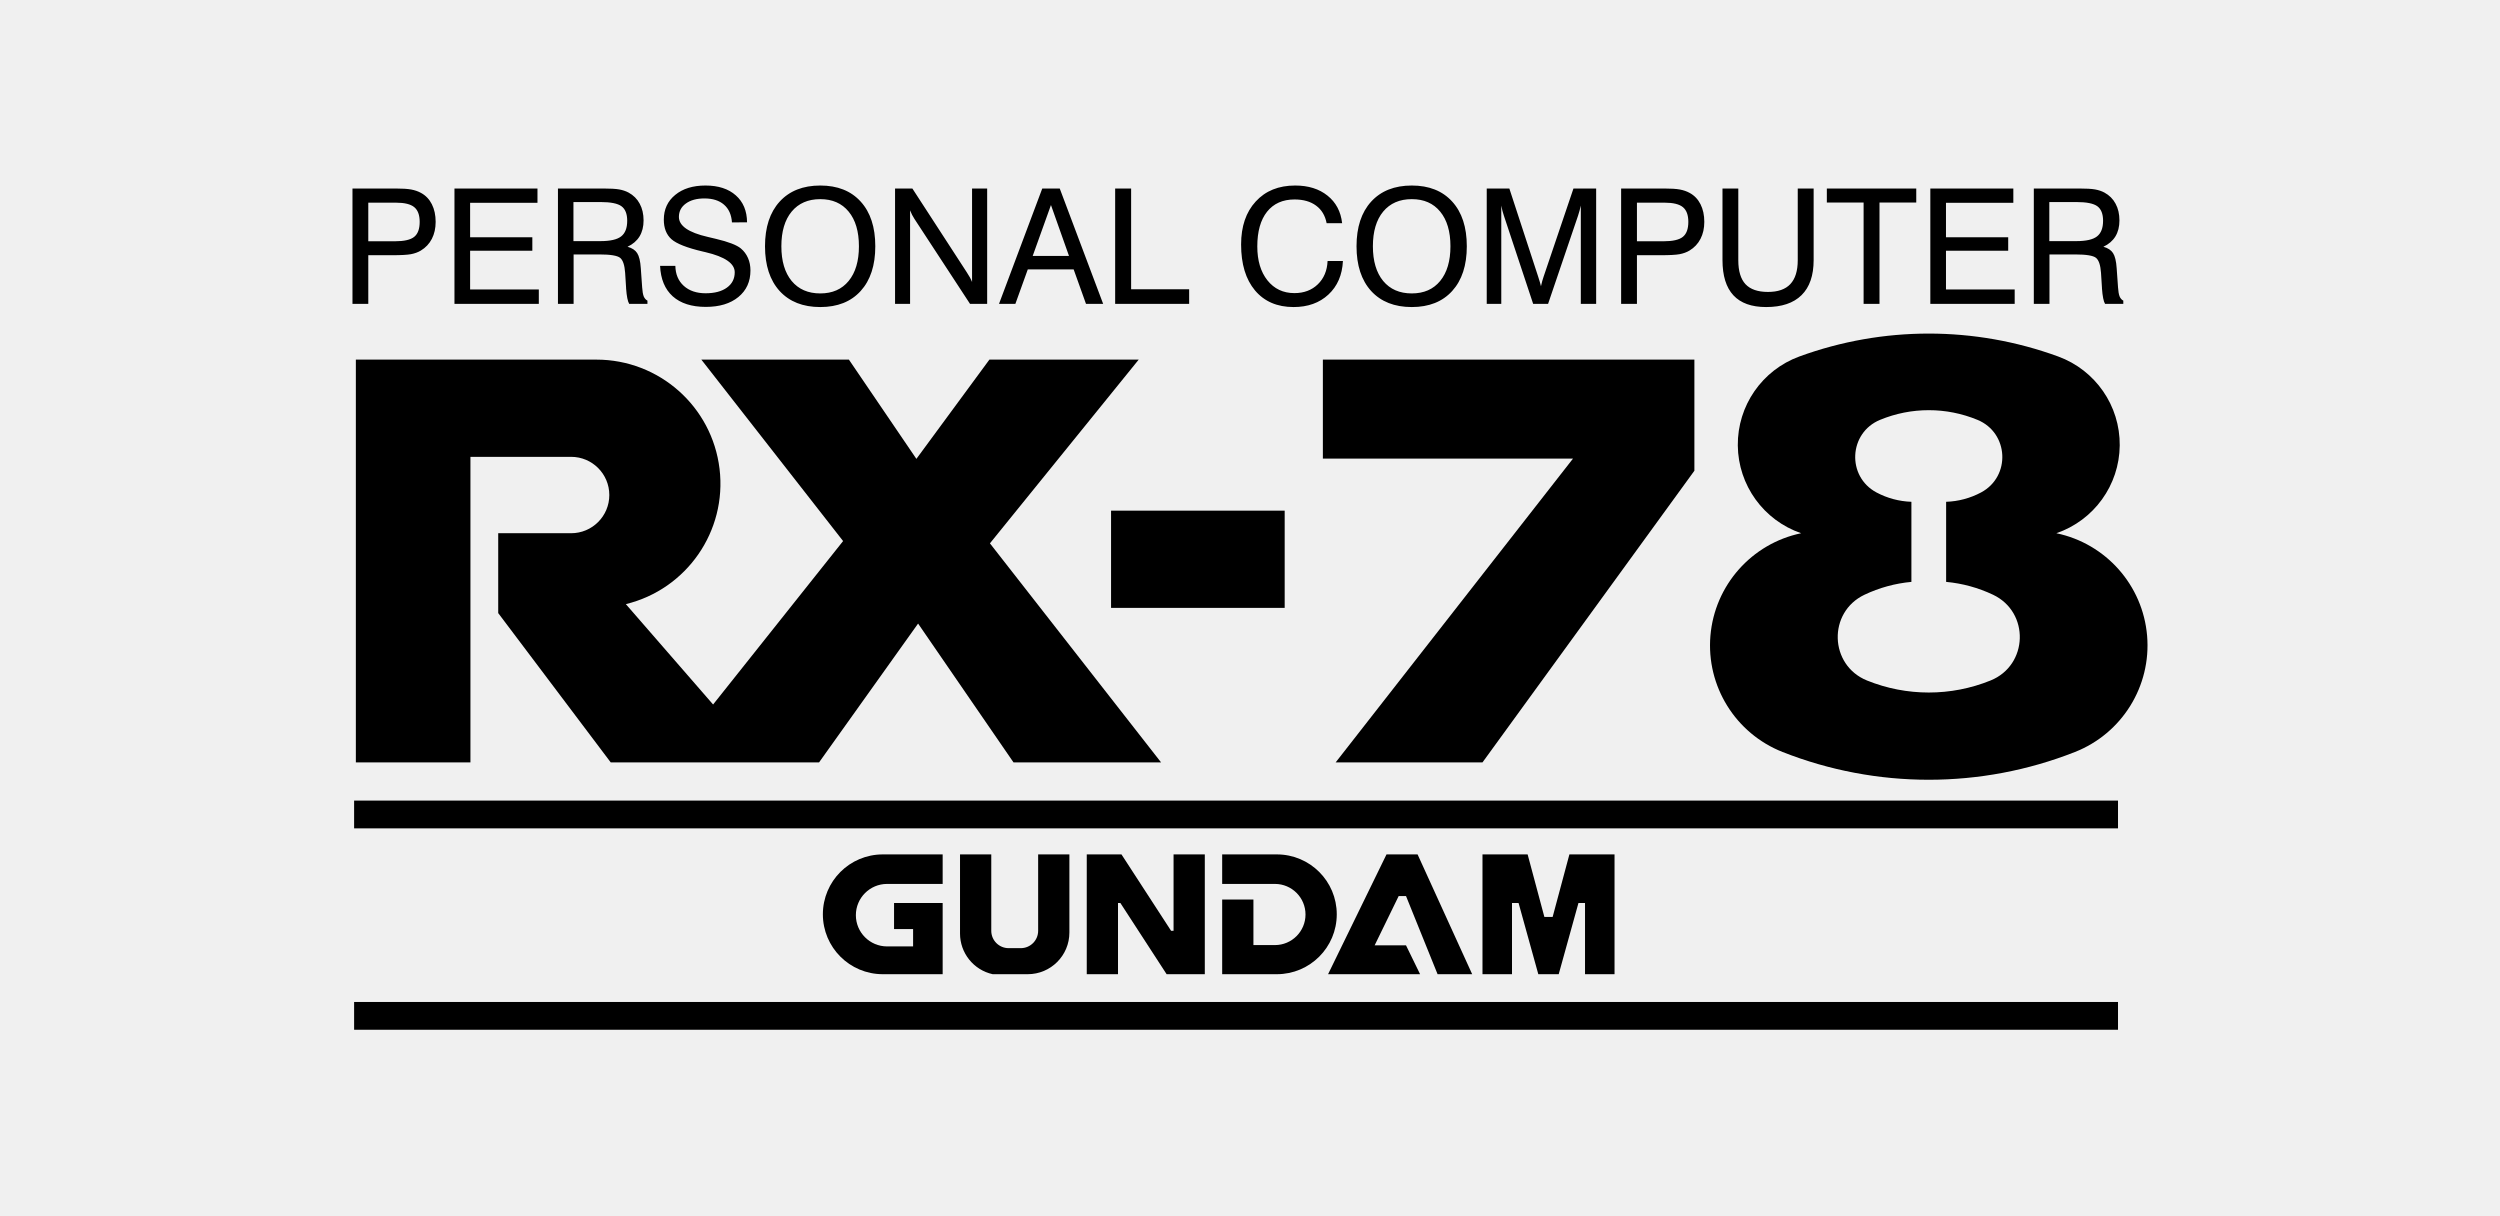
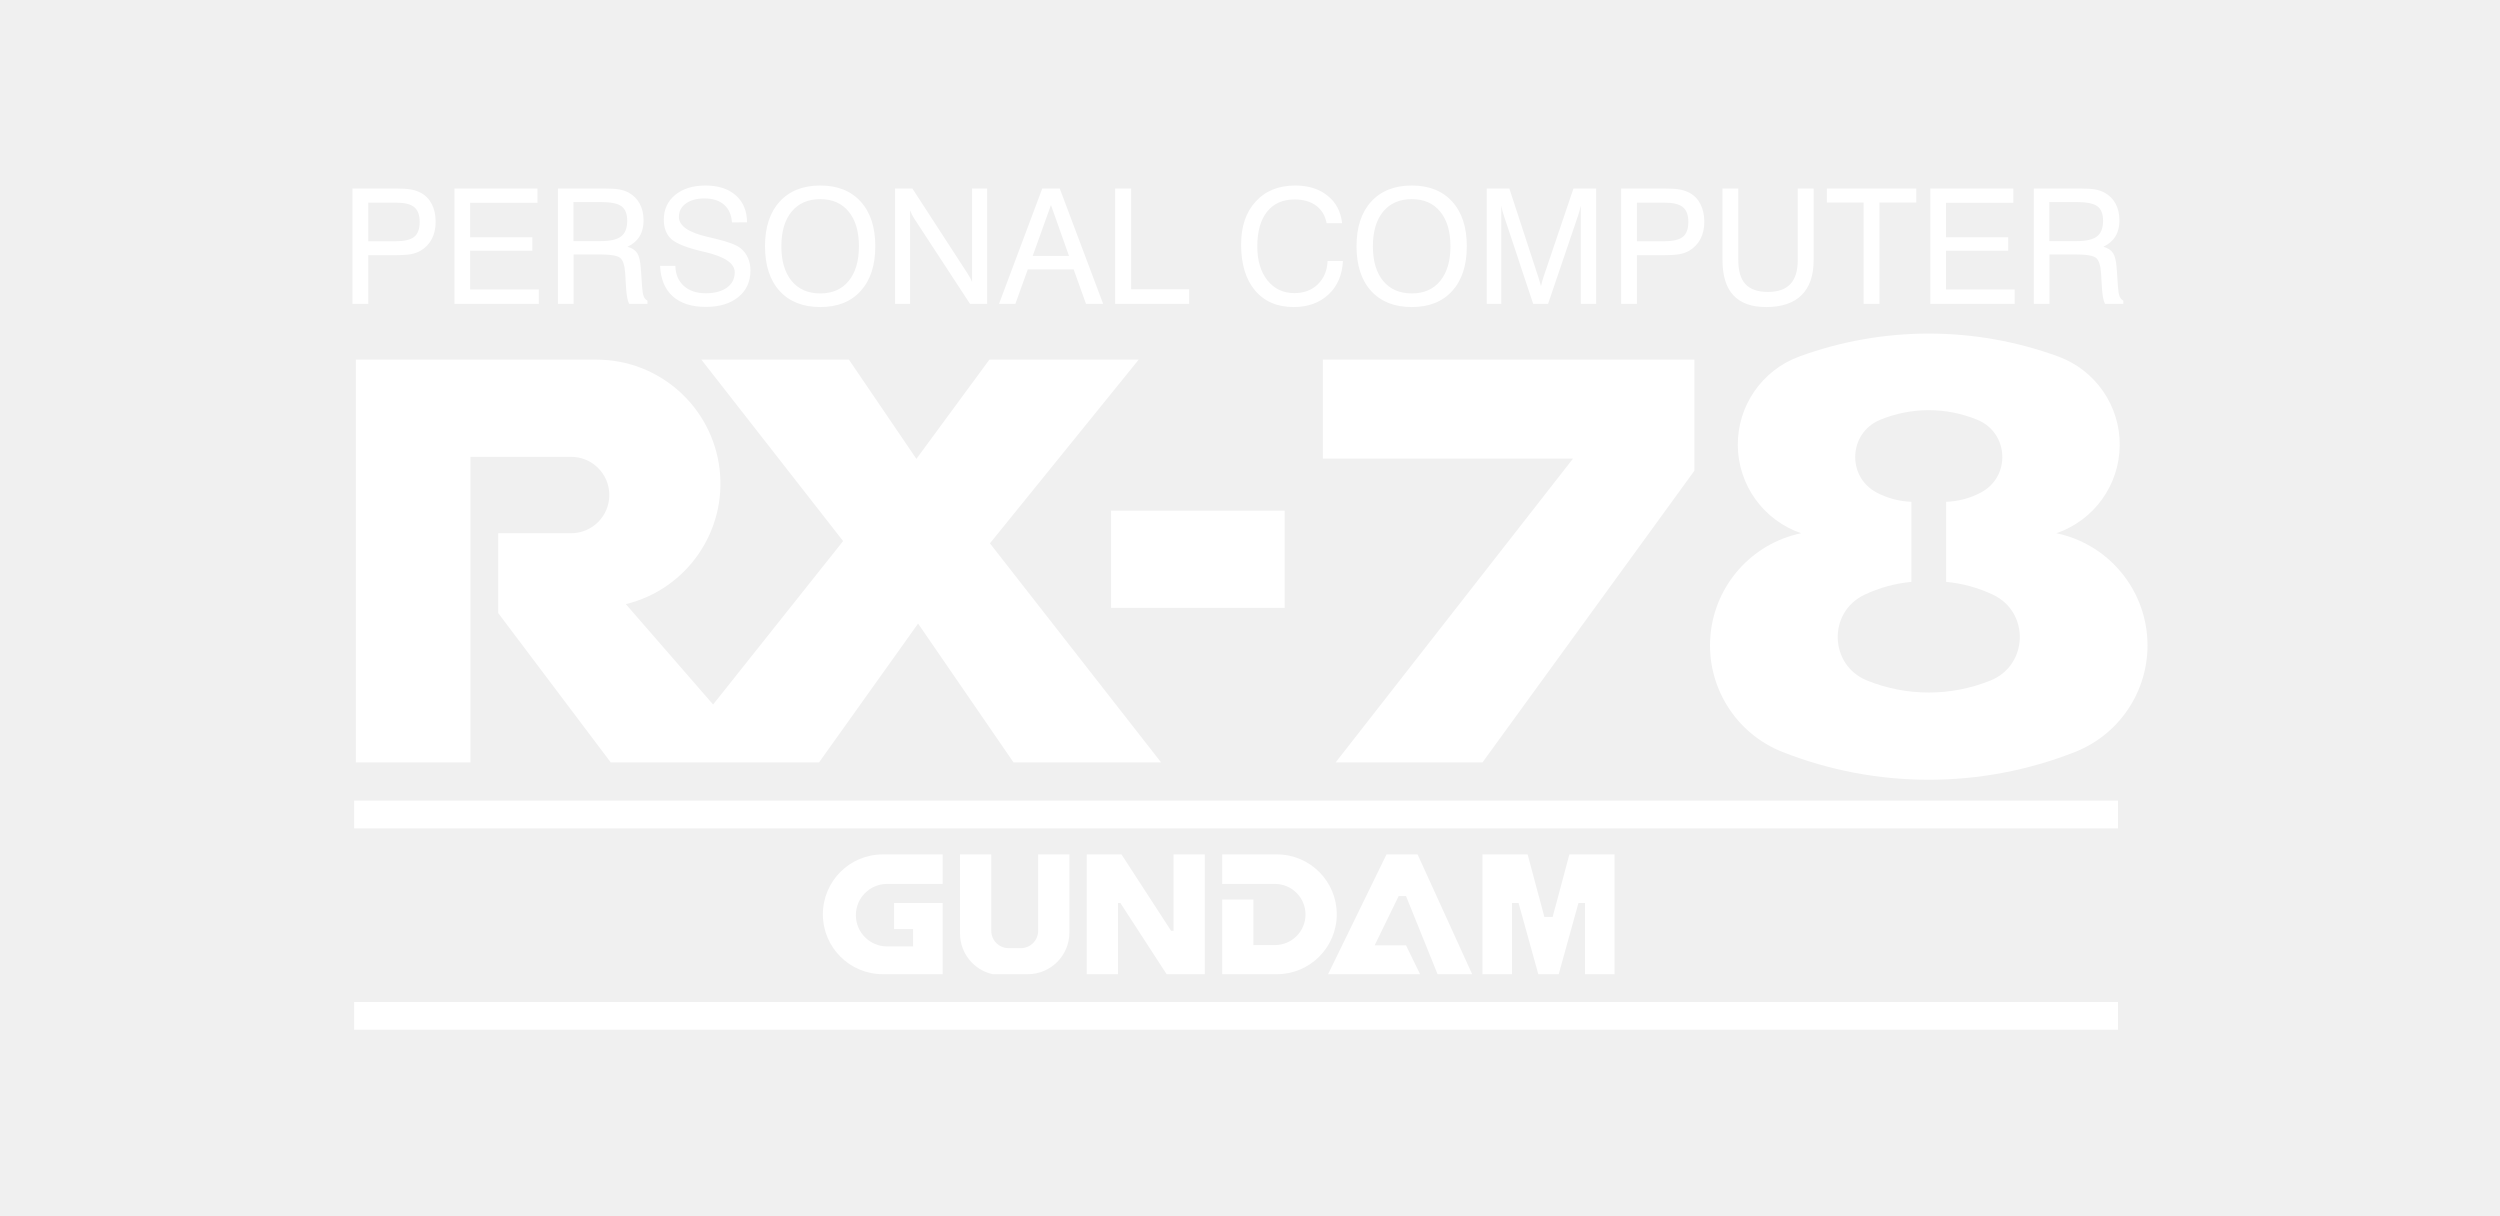
<svg xmlns="http://www.w3.org/2000/svg" width="720mm" height="350mm" viewBox="0 0 720 350" version="1.1" id="svg1" xml:space="preserve">
  <defs id="defs1">
    <marker id="DistanceX" orient="auto" refX="0" refY="0" style="overflow:visible">
      <path d="M 3,-3 -3,3 M 0,-5 V 5" style="stroke:#000000;stroke-width:0.5" id="path1" />
    </marker>
    <pattern id="Hatch" patternUnits="userSpaceOnUse" width="8" height="8" x="0" y="0">
      <path d="M8 4 l-4,4" stroke="#000000" stroke-width="0.25" linecap="square" id="path2" />
      <path d="M6 2 l-4,4" stroke="#000000" stroke-width="0.25" linecap="square" id="path3" />
      <path d="M4 0 l-4,4" stroke="#000000" stroke-width="0.25" linecap="square" id="path4" />
    </pattern>
    <symbol id="*Model_Space" />
    <symbol id="*Paper_Space" />
    <symbol id="*Paper_Space0" />
  </defs>
-   <g id="g19" transform="translate(101.5133,53.43055)" style="fill:#000000;fill-opacity:1;stroke:none">
-     <text xml:space="preserve" style="font-size:46.408px;line-height:0;font-family:NiseSega;-inkscape-font-specification:NiseSega;text-align:start;letter-spacing:0px;word-spacing:0px;writing-mode:lr-tb;direction:ltr;text-anchor:start;display:none;fill:#000000;fill-opacity:1;stroke:none;stroke-width:14.032;stroke-linecap:square;stroke-miterlimit:60;paint-order:fill markers stroke" x="-3.58" y="34.239" id="text1" transform="scale(1.004807,0.9952162)">
-       <tspan id="tspan1" style="font-style:normal;font-variant:normal;font-weight:normal;font-stretch:normal;font-family:'Swis721 BT';-inkscape-font-specification:'Swis721 BT';fill:#000000;fill-opacity:1;stroke:none;stroke-width:14.032" x="0" y="0">PERSONAL COMPUTER</tspan>
+   <g id="g19" transform="translate(101.5133,53.43055)" style="fill:#ffffff;fill-opacity:1;stroke:none">
+     <text xml:space="preserve" style="font-size:46.408px;line-height:0;font-family:NiseSega;-inkscape-font-specification:NiseSega;text-align:start;letter-spacing:0px;word-spacing:0px;writing-mode:lr-tb;direction:ltr;text-anchor:start;display:none;fill:#ffffff;fill-opacity:1;stroke:none;stroke-width:14.032;stroke-linecap:square;stroke-miterlimit:60;paint-order:fill markers stroke" x="-3.58" y="34.239" id="text1" transform="scale(1.004807,0.9952162)">
+       <tspan id="tspan1" style="font-style:normal;font-variant:normal;font-weight:normal;font-stretch:normal;font-family:'Swis721 BT';-inkscape-font-specification:'Swis721 BT';fill:#ffffff;fill-opacity:1;stroke:none;stroke-width:14.032" x="0" y="0">PERSONAL COMPUTER</tspan>
    </text>
-     <path d="m 0.472,235.138 v 8.001 H 508.473 v -8.001 z" style="fill:#000000;fill-opacity:1;stroke:none;stroke-width:0.945;stroke-linecap:round" id="path15" />
-     <path d="m 325.442,192.639 v 34.5 h 8.501 v -20.5 h 1.892 l 5.683,20.5 h 5.876 l 5.686,-20.5 h 1.892 v 20.5 h 8.501 v -34.5 h -13.001 l -4.823,18 h -2.384 l -4.821,-18 z" style="fill:#000000;fill-opacity:1;stroke:none;stroke-width:0.945;stroke-linecap:round" id="path14" />
-     <path d="m 297.799,192.639 -16.827,34.5 h 26.5 l -4.053,-8.311 h -9.036 l 6.919,-14.189 h 2.119 l 9.088,22.5 h 9.964 l -15.724,-34.5 z" style="fill:#000000;fill-opacity:1;stroke:none;stroke-width:0.945;stroke-linecap:round" id="path13" />
-     <path d="m 250.473,192.639 v 8.5 l 15.193,-5.2e-4 c 4.864,-5e-5 8.807,3.943 8.807,8.807 0,4.864 -3.943,8.806 -8.807,8.806 h -6.194 v -13.112 h -8.998 v 21.499 h 15.75 c 9.526,5e-5 17.25,-7.723 17.25,-17.25 0,-9.527 -7.723,-17.25 -17.25,-17.25 z" style="fill:#000000;fill-opacity:1;stroke:none;stroke-width:0.945;stroke-linecap:round" id="path12" />
-     <path d="m 211.472,192.639 v 34.5 h 9 v -20.5 h 0.687 l 13.313,20.5 h 10.999 v -34.5 h -8.999 v 22 h -0.713 l -14.287,-22 z" style="fill:#000000;fill-opacity:1;stroke:none;stroke-width:0.945;stroke-linecap:round" id="path11" />
-     <path d="m 174.973,192.639 -5.1e-4,22.785 c -2e-5,5.626 3.909,10.497 9.402,11.715 h 10.098 c 6.627,5e-5 12,-5.372 12,-12 v -22.5 h -9 l 5.2e-4,22 c 3e-5,2.761 -2.239,5 -5,5 h -3.5 c -2.761,-1e-5 -5,-2.239 -5,-5 v -22 z" style="fill:#000000;fill-opacity:1;stroke:none;stroke-width:0.945;stroke-linecap:round" id="path10" />
-     <path d="m 152.723,192.639 c -9.527,-4e-5 -17.25,7.723 -17.25,17.25 0,9.527 7.723,17.25 17.25,17.25 h 17.25 v -20.5 h -14 v 7.5 h 5.485 v 5 h -7.485 c -4.97,-0.001 -8.997,-4.03 -8.997,-9 0,-4.97 4.028,-8.999 8.997,-9 l 16,5.2e-4 v -8.5 z" style="fill:#000000;fill-opacity:1;stroke:none;stroke-width:0.945;stroke-linecap:round" id="path9" />
-     <path d="m 0.472,177.139 v 8 H 508.473 v -8 z" style="fill:#000000;fill-opacity:1;stroke:none;stroke-width:0.945;stroke-linecap:round" id="path8" />
-     <path d="M 0.973,50.139 V 166.139 H 33.973 v -88 h 29 c 6.074,0.002 10.997,4.926 10.997,11 0,6.074 -4.923,10.998 -10.997,11 H 41.973 v 23 l 32.403,43 h 60 l 28.52,-39.984 27.48,39.984 h 42.5 L 183.587,103.053 226.436,50.139 H 183.436 L 162.407,78.724 142.973,50.139 h -42.5 l 40.827,52.257 -37.441,47.069 -25.128,-28.906 C 96.291,116.268 107.877,99.536 105.716,81.589 103.555,63.643 88.328,50.139 70.252,50.139 Z" style="fill:#000000;fill-opacity:1;stroke:none;stroke-width:0.945;stroke-linecap:round" id="path7" />
-     <path d="m 218.473,93.639 v 28 h 50 V 93.639 Z" style="fill:#000000;fill-opacity:1;stroke:none;stroke-width:0.945;stroke-linecap:round" id="path18" />
-     <path d="m 279.474,50.139 v 28.501 h 72.043 l -68.363,87.5 h 42.288 L 386.471,82.139 V 50.139 Z" style="fill:#000000;fill-opacity:1;stroke:none;stroke-width:0.945;stroke-linecap:round" id="path6" />
-     <path d="m 453.972,42.639 c -12.618,0 -25.236,2.2 -37.27,6.599 -10.743,3.927 -17.845,14.197 -17.729,25.634 0.117,11.438 7.428,21.56 18.248,25.267 -14.274,2.983 -24.898,14.981 -26.132,29.511 -1.233,14.53 7.216,28.148 20.783,33.494 27.053,10.661 57.144,10.661 84.197,0 13.567,-5.346 22.017,-18.964 20.783,-33.494 -1.233,-14.53 -11.858,-26.528 -26.132,-29.511 10.821,-3.707 18.132,-13.83 18.248,-25.267 0.117,-11.438 -6.986,-21.707 -17.729,-25.634 -12.034,-4.399 -24.652,-6.599 -37.27,-6.599 z m 0,22.062 c 4.772,0 9.544,0.93 14.038,2.79 9.034,3.739 9.648,16.301 1.022,20.904 -3.103,1.656 -6.545,2.576 -10.06,2.691 v 23.066 c 4.684,0.432 9.255,1.684 13.505,3.699 10.618,5.033 10.177,20.291 -0.715,24.701 -11.41,4.621 -24.171,4.621 -35.581,0 -10.891,-4.411 -11.333,-19.668 -0.715,-24.701 4.25,-2.015 8.821,-3.267 13.505,-3.699 V 91.086 c -3.515,-0.115 -6.957,-1.036 -10.06,-2.691 -8.626,-4.602 -8.011,-17.165 1.022,-20.904 4.495,-1.86 9.266,-2.79 14.038,-2.79 z" style="fill:#000000;fill-opacity:1;stroke:none;stroke-width:0.945;stroke-linecap:round" id="path19" />
-     <path style="font-size:46.408px;line-height:0;font-family:'Swis721 BT';-inkscape-font-specification:'Swis721 BT';letter-spacing:0px;word-spacing:0px;fill:#000000;fill-opacity:1;stroke:none;stroke-width:14.032;stroke-linecap:square;stroke-miterlimit:60;paint-order:fill markers stroke" d="m 4.554,16.057 h 7.65 q 3.985,0 5.556,-1.263 1.594,-1.263 1.594,-4.33 0,-2.954 -1.571,-4.24 Q 16.212,4.939 12.546,4.939 H 4.554 Z M 9.0920084e-5,34.075 V 0.857 H 12.341 q 3.005,0 4.577,0.293 1.571,0.293 2.801,0.97 2.049,1.105 3.142,3.27 1.093,2.165 1.093,5.074 0,2.774 -1.093,4.894 -1.093,2.12 -3.188,3.383 -1.207,0.722 -2.846,1.037 -1.617,0.293 -5.351,0.293 H 4.554 v 14.005 z m 29.372,0 V 0.857 H 53.279 V 4.984 H 33.88 V 14.907 H 51.799 v 3.879 H 33.88 V 29.926 h 19.786 v 4.149 z M 63.639,4.758 V 16.012 h 7.787 q 4.212,0 5.943,-1.353 1.753,-1.353 1.753,-4.51 0,-2.954 -1.639,-4.172 Q 75.843,4.758 71.426,4.758 Z M 59.176,0.857 h 13.001 q 3.165,0 4.645,0.271 1.503,0.271 2.687,0.902 2.118,1.15 3.21,3.202 1.116,2.052 1.116,4.826 0,2.684 -1.161,4.601 -1.161,1.894 -3.461,2.977 1.958,0.541 2.778,1.827 0.842,1.285 1.047,4.352 l 0.387,5.48 q 0.114,1.759 0.455,2.639 0.364,0.857 1.07,1.218 v 0.925 H 79.691 Q 79.054,33.038 78.803,29.633 v -0.135 l -0.273,-4.33 q -0.228,-3.338 -1.434,-4.33 -1.207,-0.992 -6.034,-0.992 H 63.685 V 34.075 H 59.176 Z M 88.594,23.138 h 4.394 q 0.068,3.608 2.414,5.751 2.368,2.142 6.307,2.142 3.893,0 6.125,-1.624 2.254,-1.624 2.254,-4.42 0,-3.811 -8.424,-5.796 -0.501,-0.113 -0.774,-0.18 -6.831,-1.601 -9.039,-3.563 -2.186,-1.985 -2.186,-5.615 0,-4.443 3.279,-7.126 Q 96.221,0 101.663,0 q 5.556,0 8.743,2.841 3.188,2.819 3.233,7.758 l -4.349,0.023 q -0.228,-3.338 -2.3,-5.119 -2.049,-1.782 -5.624,-1.782 -3.347,0 -5.351,1.466 -2.004,1.443 -2.004,3.856 0,3.856 8.288,5.751 1.23,0.293 1.89,0.451 l 0.478,0.113 q 5.419,1.285 7.195,2.774 1.343,1.128 2.049,2.751 0.706,1.601 0.706,3.586 0,4.803 -3.484,7.645 -3.461,2.841 -9.381,2.841 -6.102,0 -9.517,-3.044 -3.393,-3.067 -3.643,-8.773 z M 123.521,17.5 q 0,6.382 2.96,9.99 2.983,3.586 8.242,3.586 5.237,0 8.174,-3.586 2.96,-3.608 2.96,-9.99 0,-6.405 -2.96,-9.99 -2.937,-3.586 -8.174,-3.586 -5.26,0 -8.242,3.586 -2.96,3.586 -2.96,9.99 z m -4.713,0 q 0,-8.231 4.212,-12.854 Q 127.255,0 134.724,0 q 7.445,0 11.635,4.623 4.212,4.623 4.212,12.877 0,8.231 -4.212,12.877 -4.189,4.623 -11.635,4.623 -7.468,0 -11.703,-4.623 -4.212,-4.646 -4.212,-12.877 z m 37.455,16.575 V 0.857 h 4.986 L 176.914,24.987 q 0.524,0.789 0.911,1.488 0.387,0.699 0.615,1.308 V 0.857 h 4.349 V 34.075 h -4.941 L 161.841,9.607 q -0.364,-0.564 -0.683,-1.173 -0.296,-0.609 -0.569,-1.285 V 34.075 Z m 39.641,-13.802 h 10.451 L 201.163,5.615 Z M 186.204,34.075 198.659,0.857 h 5.032 L 216.191,34.075 h -4.941 l -3.552,-9.923 h -13.206 l -3.575,9.923 z m 33.448,0 V 0.857 h 4.599 V 29.881 h 16.712 v 4.195 z m 61.18,-12.336 h 4.417 q -0.296,6.066 -4.189,9.675 -3.871,3.586 -10.018,3.586 -7.081,0 -11.111,-4.781 -4.007,-4.781 -4.007,-13.238 0,-7.803 4.212,-12.381 Q 264.347,0 271.496,0 q 5.692,0 9.312,2.909 3.643,2.909 4.212,7.938 h -4.463 Q 279.921,7.555 277.53,5.796 q -2.391,-1.782 -6.216,-1.782 -5.1,0 -7.924,3.541 -2.801,3.541 -2.801,9.99 0,6.089 2.914,9.765 2.937,3.676 7.764,3.676 4.121,0 6.74,-2.526 2.641,-2.548 2.823,-6.72 z m 13.047,-4.24 q 0,6.382 2.96,9.99 2.983,3.586 8.242,3.586 5.237,0 8.174,-3.586 2.96,-3.608 2.96,-9.99 0,-6.405 -2.96,-9.99 -2.937,-3.586 -8.174,-3.586 -5.26,0 -8.242,3.586 -2.96,3.586 -2.96,9.99 z m -4.713,0 q 0,-8.231 4.212,-12.854 Q 297.612,0 305.08,0 q 7.445,0 11.635,4.623 4.212,4.623 4.212,12.877 0,8.231 -4.212,12.877 -4.189,4.623 -11.635,4.623 -7.468,0 -11.703,-4.623 -4.212,-4.646 -4.212,-12.877 z M 330.855,5.773 V 34.075 h -4.189 V 0.857 h 6.512 l 8.311,25.416 q 0.364,1.082 0.524,1.691 0.182,0.586 0.273,1.037 0.182,-0.834 0.364,-1.488 0.182,-0.654 0.387,-1.24 l 8.607,-25.416 h 6.535 V 34.075 h -4.417 V 5.773 q -0.159,0.722 -0.364,1.466 -0.205,0.722 -0.433,1.443 l -8.629,25.393 h -4.303 L 331.606,8.682 q -0.228,-0.631 -0.41,-1.353 -0.182,-0.722 -0.342,-1.556 z m 39.071,10.284 h 7.65 q 3.985,0 5.556,-1.263 1.594,-1.263 1.594,-4.33 0,-2.954 -1.571,-4.24 -1.571,-1.285 -5.237,-1.285 h -7.992 z m -4.554,18.019 V 0.857 h 12.341 q 3.005,0 4.577,0.293 1.571,0.293 2.801,0.97 2.049,1.105 3.142,3.27 1.093,2.165 1.093,5.074 0,2.774 -1.093,4.894 -1.093,2.12 -3.188,3.383 -1.207,0.722 -2.846,1.037 -1.617,0.293 -5.351,0.293 h -6.922 V 34.075 Z M 394.562,21.469 V 0.857 h 4.554 V 21.514 q 0,4.668 2.072,6.901 2.095,2.233 6.466,2.233 4.326,0 6.444,-2.255 2.14,-2.278 2.14,-6.878 V 0.857 h 4.577 V 21.469 q 0,6.675 -3.484,10.103 -3.461,3.428 -10.2,3.428 -6.284,0 -9.426,-3.383 -3.142,-3.383 -3.142,-10.148 z M 435.204,34.075 V 4.894 H 424.617 V 0.857 h 25.752 V 4.894 h -10.588 v 29.182 z m 19.217,0 V 0.857 h 23.907 V 4.984 h -19.399 v 9.923 h 17.919 v 3.879 H 458.93 V 29.926 h 19.786 v 4.149 z M 488.689,4.758 V 16.012 h 7.787 q 4.212,0 5.943,-1.353 1.753,-1.353 1.753,-4.51 0,-2.954 -1.639,-4.172 -1.639,-1.218 -6.057,-1.218 z m -4.463,-3.901 h 13.001 q 3.165,0 4.645,0.271 1.503,0.271 2.687,0.902 2.118,1.15 3.21,3.202 1.116,2.052 1.116,4.826 0,2.684 -1.161,4.601 -1.161,1.894 -3.461,2.977 1.958,0.541 2.778,1.827 0.842,1.285 1.047,4.352 l 0.387,5.48 q 0.114,1.759 0.455,2.639 0.364,0.857 1.07,1.218 v 0.925 h -5.26 q -0.638,-1.037 -0.888,-4.443 v -0.135 l -0.273,-4.33 q -0.228,-3.338 -1.434,-4.33 -1.207,-0.992 -6.034,-0.992 h -7.377 v 14.23 h -4.508 z" id="text19" aria-label="PERSONAL COMPUTER" />
+     <path d="m 0.472,235.138 v 8.001 H 508.473 v -8.001 z" style="fill:#ffffff;fill-opacity:1;stroke:none;stroke-width:0.945;stroke-linecap:round" id="path15" />
+     <path d="m 325.442,192.639 v 34.5 h 8.501 v -20.5 h 1.892 l 5.683,20.5 h 5.876 l 5.686,-20.5 h 1.892 v 20.5 h 8.501 v -34.5 h -13.001 l -4.823,18 h -2.384 l -4.821,-18 z" style="fill:#ffffff;fill-opacity:1;stroke:none;stroke-width:0.945;stroke-linecap:round" id="path14" />
+     <path d="m 297.799,192.639 -16.827,34.5 h 26.5 l -4.053,-8.311 h -9.036 l 6.919,-14.189 h 2.119 l 9.088,22.5 h 9.964 l -15.724,-34.5 z" style="fill:#ffffff;fill-opacity:1;stroke:none;stroke-width:0.945;stroke-linecap:round" id="path13" />
+     <path d="m 250.473,192.639 v 8.5 l 15.193,-5.2e-4 c 4.864,-5e-5 8.807,3.943 8.807,8.807 0,4.864 -3.943,8.806 -8.807,8.806 h -6.194 v -13.112 h -8.998 v 21.499 h 15.75 c 9.526,5e-5 17.25,-7.723 17.25,-17.25 0,-9.527 -7.723,-17.25 -17.25,-17.25 z" style="fill:#ffffff;fill-opacity:1;stroke:none;stroke-width:0.945;stroke-linecap:round" id="path12" />
+     <path d="m 211.472,192.639 v 34.5 h 9 v -20.5 h 0.687 l 13.313,20.5 h 10.999 v -34.5 h -8.999 v 22 h -0.713 l -14.287,-22 z" style="fill:#ffffff;fill-opacity:1;stroke:none;stroke-width:0.945;stroke-linecap:round" id="path11" />
+     <path d="m 174.973,192.639 -5.1e-4,22.785 c -2e-5,5.626 3.909,10.497 9.402,11.715 h 10.098 c 6.627,5e-5 12,-5.372 12,-12 v -22.5 h -9 l 5.2e-4,22 c 3e-5,2.761 -2.239,5 -5,5 h -3.5 c -2.761,-1e-5 -5,-2.239 -5,-5 v -22 z" style="fill:#ffffff;fill-opacity:1;stroke:none;stroke-width:0.945;stroke-linecap:round" id="path10" />
+     <path d="m 152.723,192.639 c -9.527,-4e-5 -17.25,7.723 -17.25,17.25 0,9.527 7.723,17.25 17.25,17.25 h 17.25 v -20.5 h -14 v 7.5 h 5.485 v 5 h -7.485 c -4.97,-0.001 -8.997,-4.03 -8.997,-9 0,-4.97 4.028,-8.999 8.997,-9 l 16,5.2e-4 v -8.5 z" style="fill:#ffffff;fill-opacity:1;stroke:none;stroke-width:0.945;stroke-linecap:round" id="path9" />
+     <path d="m 0.472,177.139 v 8 H 508.473 v -8 z" style="fill:#ffffff;fill-opacity:1;stroke:none;stroke-width:0.945;stroke-linecap:round" id="path8" />
+     <path d="M 0.973,50.139 V 166.139 H 33.973 v -88 h 29 c 6.074,0.002 10.997,4.926 10.997,11 0,6.074 -4.923,10.998 -10.997,11 H 41.973 v 23 l 32.403,43 h 60 l 28.52,-39.984 27.48,39.984 h 42.5 L 183.587,103.053 226.436,50.139 H 183.436 L 162.407,78.724 142.973,50.139 h -42.5 l 40.827,52.257 -37.441,47.069 -25.128,-28.906 C 96.291,116.268 107.877,99.536 105.716,81.589 103.555,63.643 88.328,50.139 70.252,50.139 Z" style="fill:#ffffff;fill-opacity:1;stroke:none;stroke-width:0.945;stroke-linecap:round" id="path7" />
+     <path d="m 218.473,93.639 v 28 h 50 V 93.639 Z" style="fill:#ffffff;fill-opacity:1;stroke:none;stroke-width:0.945;stroke-linecap:round" id="path18" />
+     <path d="m 279.474,50.139 v 28.501 h 72.043 l -68.363,87.5 h 42.288 L 386.471,82.139 V 50.139 Z" style="fill:#ffffff;fill-opacity:1;stroke:none;stroke-width:0.945;stroke-linecap:round" id="path6" />
+     <path d="m 453.972,42.639 c -12.618,0 -25.236,2.2 -37.27,6.599 -10.743,3.927 -17.845,14.197 -17.729,25.634 0.117,11.438 7.428,21.56 18.248,25.267 -14.274,2.983 -24.898,14.981 -26.132,29.511 -1.233,14.53 7.216,28.148 20.783,33.494 27.053,10.661 57.144,10.661 84.197,0 13.567,-5.346 22.017,-18.964 20.783,-33.494 -1.233,-14.53 -11.858,-26.528 -26.132,-29.511 10.821,-3.707 18.132,-13.83 18.248,-25.267 0.117,-11.438 -6.986,-21.707 -17.729,-25.634 -12.034,-4.399 -24.652,-6.599 -37.27,-6.599 z m 0,22.062 c 4.772,0 9.544,0.93 14.038,2.79 9.034,3.739 9.648,16.301 1.022,20.904 -3.103,1.656 -6.545,2.576 -10.06,2.691 v 23.066 c 4.684,0.432 9.255,1.684 13.505,3.699 10.618,5.033 10.177,20.291 -0.715,24.701 -11.41,4.621 -24.171,4.621 -35.581,0 -10.891,-4.411 -11.333,-19.668 -0.715,-24.701 4.25,-2.015 8.821,-3.267 13.505,-3.699 V 91.086 c -3.515,-0.115 -6.957,-1.036 -10.06,-2.691 -8.626,-4.602 -8.011,-17.165 1.022,-20.904 4.495,-1.86 9.266,-2.79 14.038,-2.79 z" style="fill:#ffffff;fill-opacity:1;stroke:none;stroke-width:0.945;stroke-linecap:round" id="path19" />
+     <path style="font-size:46.408px;line-height:0;font-family:'Swis721 BT';-inkscape-font-specification:'Swis721 BT';letter-spacing:0px;word-spacing:0px;fill:#ffffff;fill-opacity:1;stroke:none;stroke-width:14.032;stroke-linecap:square;stroke-miterlimit:60;paint-order:fill markers stroke" d="m 4.554,16.057 h 7.65 q 3.985,0 5.556,-1.263 1.594,-1.263 1.594,-4.33 0,-2.954 -1.571,-4.24 Q 16.212,4.939 12.546,4.939 H 4.554 Z M 9.0920084e-5,34.075 V 0.857 H 12.341 q 3.005,0 4.577,0.293 1.571,0.293 2.801,0.97 2.049,1.105 3.142,3.27 1.093,2.165 1.093,5.074 0,2.774 -1.093,4.894 -1.093,2.12 -3.188,3.383 -1.207,0.722 -2.846,1.037 -1.617,0.293 -5.351,0.293 H 4.554 v 14.005 z m 29.372,0 V 0.857 H 53.279 V 4.984 H 33.88 V 14.907 H 51.799 v 3.879 H 33.88 V 29.926 h 19.786 v 4.149 z M 63.639,4.758 V 16.012 h 7.787 q 4.212,0 5.943,-1.353 1.753,-1.353 1.753,-4.51 0,-2.954 -1.639,-4.172 Q 75.843,4.758 71.426,4.758 Z M 59.176,0.857 h 13.001 q 3.165,0 4.645,0.271 1.503,0.271 2.687,0.902 2.118,1.15 3.21,3.202 1.116,2.052 1.116,4.826 0,2.684 -1.161,4.601 -1.161,1.894 -3.461,2.977 1.958,0.541 2.778,1.827 0.842,1.285 1.047,4.352 l 0.387,5.48 q 0.114,1.759 0.455,2.639 0.364,0.857 1.07,1.218 v 0.925 H 79.691 Q 79.054,33.038 78.803,29.633 v -0.135 l -0.273,-4.33 q -0.228,-3.338 -1.434,-4.33 -1.207,-0.992 -6.034,-0.992 H 63.685 V 34.075 H 59.176 Z M 88.594,23.138 h 4.394 q 0.068,3.608 2.414,5.751 2.368,2.142 6.307,2.142 3.893,0 6.125,-1.624 2.254,-1.624 2.254,-4.42 0,-3.811 -8.424,-5.796 -0.501,-0.113 -0.774,-0.18 -6.831,-1.601 -9.039,-3.563 -2.186,-1.985 -2.186,-5.615 0,-4.443 3.279,-7.126 Q 96.221,0 101.663,0 q 5.556,0 8.743,2.841 3.188,2.819 3.233,7.758 l -4.349,0.023 q -0.228,-3.338 -2.3,-5.119 -2.049,-1.782 -5.624,-1.782 -3.347,0 -5.351,1.466 -2.004,1.443 -2.004,3.856 0,3.856 8.288,5.751 1.23,0.293 1.89,0.451 l 0.478,0.113 q 5.419,1.285 7.195,2.774 1.343,1.128 2.049,2.751 0.706,1.601 0.706,3.586 0,4.803 -3.484,7.645 -3.461,2.841 -9.381,2.841 -6.102,0 -9.517,-3.044 -3.393,-3.067 -3.643,-8.773 z M 123.521,17.5 q 0,6.382 2.96,9.99 2.983,3.586 8.242,3.586 5.237,0 8.174,-3.586 2.96,-3.608 2.96,-9.99 0,-6.405 -2.96,-9.99 -2.937,-3.586 -8.174,-3.586 -5.26,0 -8.242,3.586 -2.96,3.586 -2.96,9.99 z m -4.713,0 q 0,-8.231 4.212,-12.854 Q 127.255,0 134.724,0 q 7.445,0 11.635,4.623 4.212,4.623 4.212,12.877 0,8.231 -4.212,12.877 -4.189,4.623 -11.635,4.623 -7.468,0 -11.703,-4.623 -4.212,-4.646 -4.212,-12.877 z m 37.455,16.575 V 0.857 h 4.986 L 176.914,24.987 q 0.524,0.789 0.911,1.488 0.387,0.699 0.615,1.308 V 0.857 h 4.349 V 34.075 h -4.941 L 161.841,9.607 q -0.364,-0.564 -0.683,-1.173 -0.296,-0.609 -0.569,-1.285 V 34.075 Z m 39.641,-13.802 h 10.451 L 201.163,5.615 Z M 186.204,34.075 198.659,0.857 h 5.032 L 216.191,34.075 h -4.941 l -3.552,-9.923 h -13.206 l -3.575,9.923 z m 33.448,0 V 0.857 h 4.599 V 29.881 h 16.712 v 4.195 z m 61.18,-12.336 h 4.417 q -0.296,6.066 -4.189,9.675 -3.871,3.586 -10.018,3.586 -7.081,0 -11.111,-4.781 -4.007,-4.781 -4.007,-13.238 0,-7.803 4.212,-12.381 Q 264.347,0 271.496,0 q 5.692,0 9.312,2.909 3.643,2.909 4.212,7.938 h -4.463 Q 279.921,7.555 277.53,5.796 q -2.391,-1.782 -6.216,-1.782 -5.1,0 -7.924,3.541 -2.801,3.541 -2.801,9.99 0,6.089 2.914,9.765 2.937,3.676 7.764,3.676 4.121,0 6.74,-2.526 2.641,-2.548 2.823,-6.72 z m 13.047,-4.24 q 0,6.382 2.96,9.99 2.983,3.586 8.242,3.586 5.237,0 8.174,-3.586 2.96,-3.608 2.96,-9.99 0,-6.405 -2.96,-9.99 -2.937,-3.586 -8.174,-3.586 -5.26,0 -8.242,3.586 -2.96,3.586 -2.96,9.99 z m -4.713,0 q 0,-8.231 4.212,-12.854 Q 297.612,0 305.08,0 q 7.445,0 11.635,4.623 4.212,4.623 4.212,12.877 0,8.231 -4.212,12.877 -4.189,4.623 -11.635,4.623 -7.468,0 -11.703,-4.623 -4.212,-4.646 -4.212,-12.877 z M 330.855,5.773 V 34.075 h -4.189 V 0.857 h 6.512 l 8.311,25.416 q 0.364,1.082 0.524,1.691 0.182,0.586 0.273,1.037 0.182,-0.834 0.364,-1.488 0.182,-0.654 0.387,-1.24 l 8.607,-25.416 h 6.535 V 34.075 h -4.417 V 5.773 q -0.159,0.722 -0.364,1.466 -0.205,0.722 -0.433,1.443 l -8.629,25.393 h -4.303 L 331.606,8.682 q -0.228,-0.631 -0.41,-1.353 -0.182,-0.722 -0.342,-1.556 z m 39.071,10.284 h 7.65 q 3.985,0 5.556,-1.263 1.594,-1.263 1.594,-4.33 0,-2.954 -1.571,-4.24 -1.571,-1.285 -5.237,-1.285 h -7.992 z m -4.554,18.019 V 0.857 h 12.341 q 3.005,0 4.577,0.293 1.571,0.293 2.801,0.97 2.049,1.105 3.142,3.27 1.093,2.165 1.093,5.074 0,2.774 -1.093,4.894 -1.093,2.12 -3.188,3.383 -1.207,0.722 -2.846,1.037 -1.617,0.293 -5.351,0.293 h -6.922 V 34.075 Z M 394.562,21.469 V 0.857 h 4.554 V 21.514 q 0,4.668 2.072,6.901 2.095,2.233 6.466,2.233 4.326,0 6.444,-2.255 2.14,-2.278 2.14,-6.878 V 0.857 h 4.577 V 21.469 q 0,6.675 -3.484,10.103 -3.461,3.428 -10.2,3.428 -6.284,0 -9.426,-3.383 -3.142,-3.383 -3.142,-10.148 z M 435.204,34.075 V 4.894 H 424.617 V 0.857 h 25.752 V 4.894 h -10.588 v 29.182 z m 19.217,0 V 0.857 h 23.907 V 4.984 h -19.399 v 9.923 h 17.919 v 3.879 H 458.93 V 29.926 h 19.786 v 4.149 z M 488.689,4.758 V 16.012 h 7.787 q 4.212,0 5.943,-1.353 1.753,-1.353 1.753,-4.51 0,-2.954 -1.639,-4.172 -1.639,-1.218 -6.057,-1.218 z m -4.463,-3.901 h 13.001 q 3.165,0 4.645,0.271 1.503,0.271 2.687,0.902 2.118,1.15 3.21,3.202 1.116,2.052 1.116,4.826 0,2.684 -1.161,4.601 -1.161,1.894 -3.461,2.977 1.958,0.541 2.778,1.827 0.842,1.285 1.047,4.352 l 0.387,5.48 q 0.114,1.759 0.455,2.639 0.364,0.857 1.07,1.218 v 0.925 h -5.26 q -0.638,-1.037 -0.888,-4.443 v -0.135 l -0.273,-4.33 q -0.228,-3.338 -1.434,-4.33 -1.207,-0.992 -6.034,-0.992 h -7.377 v 14.23 h -4.508 z" id="text19" aria-label="PERSONAL COMPUTER" />
  </g>
</svg>
